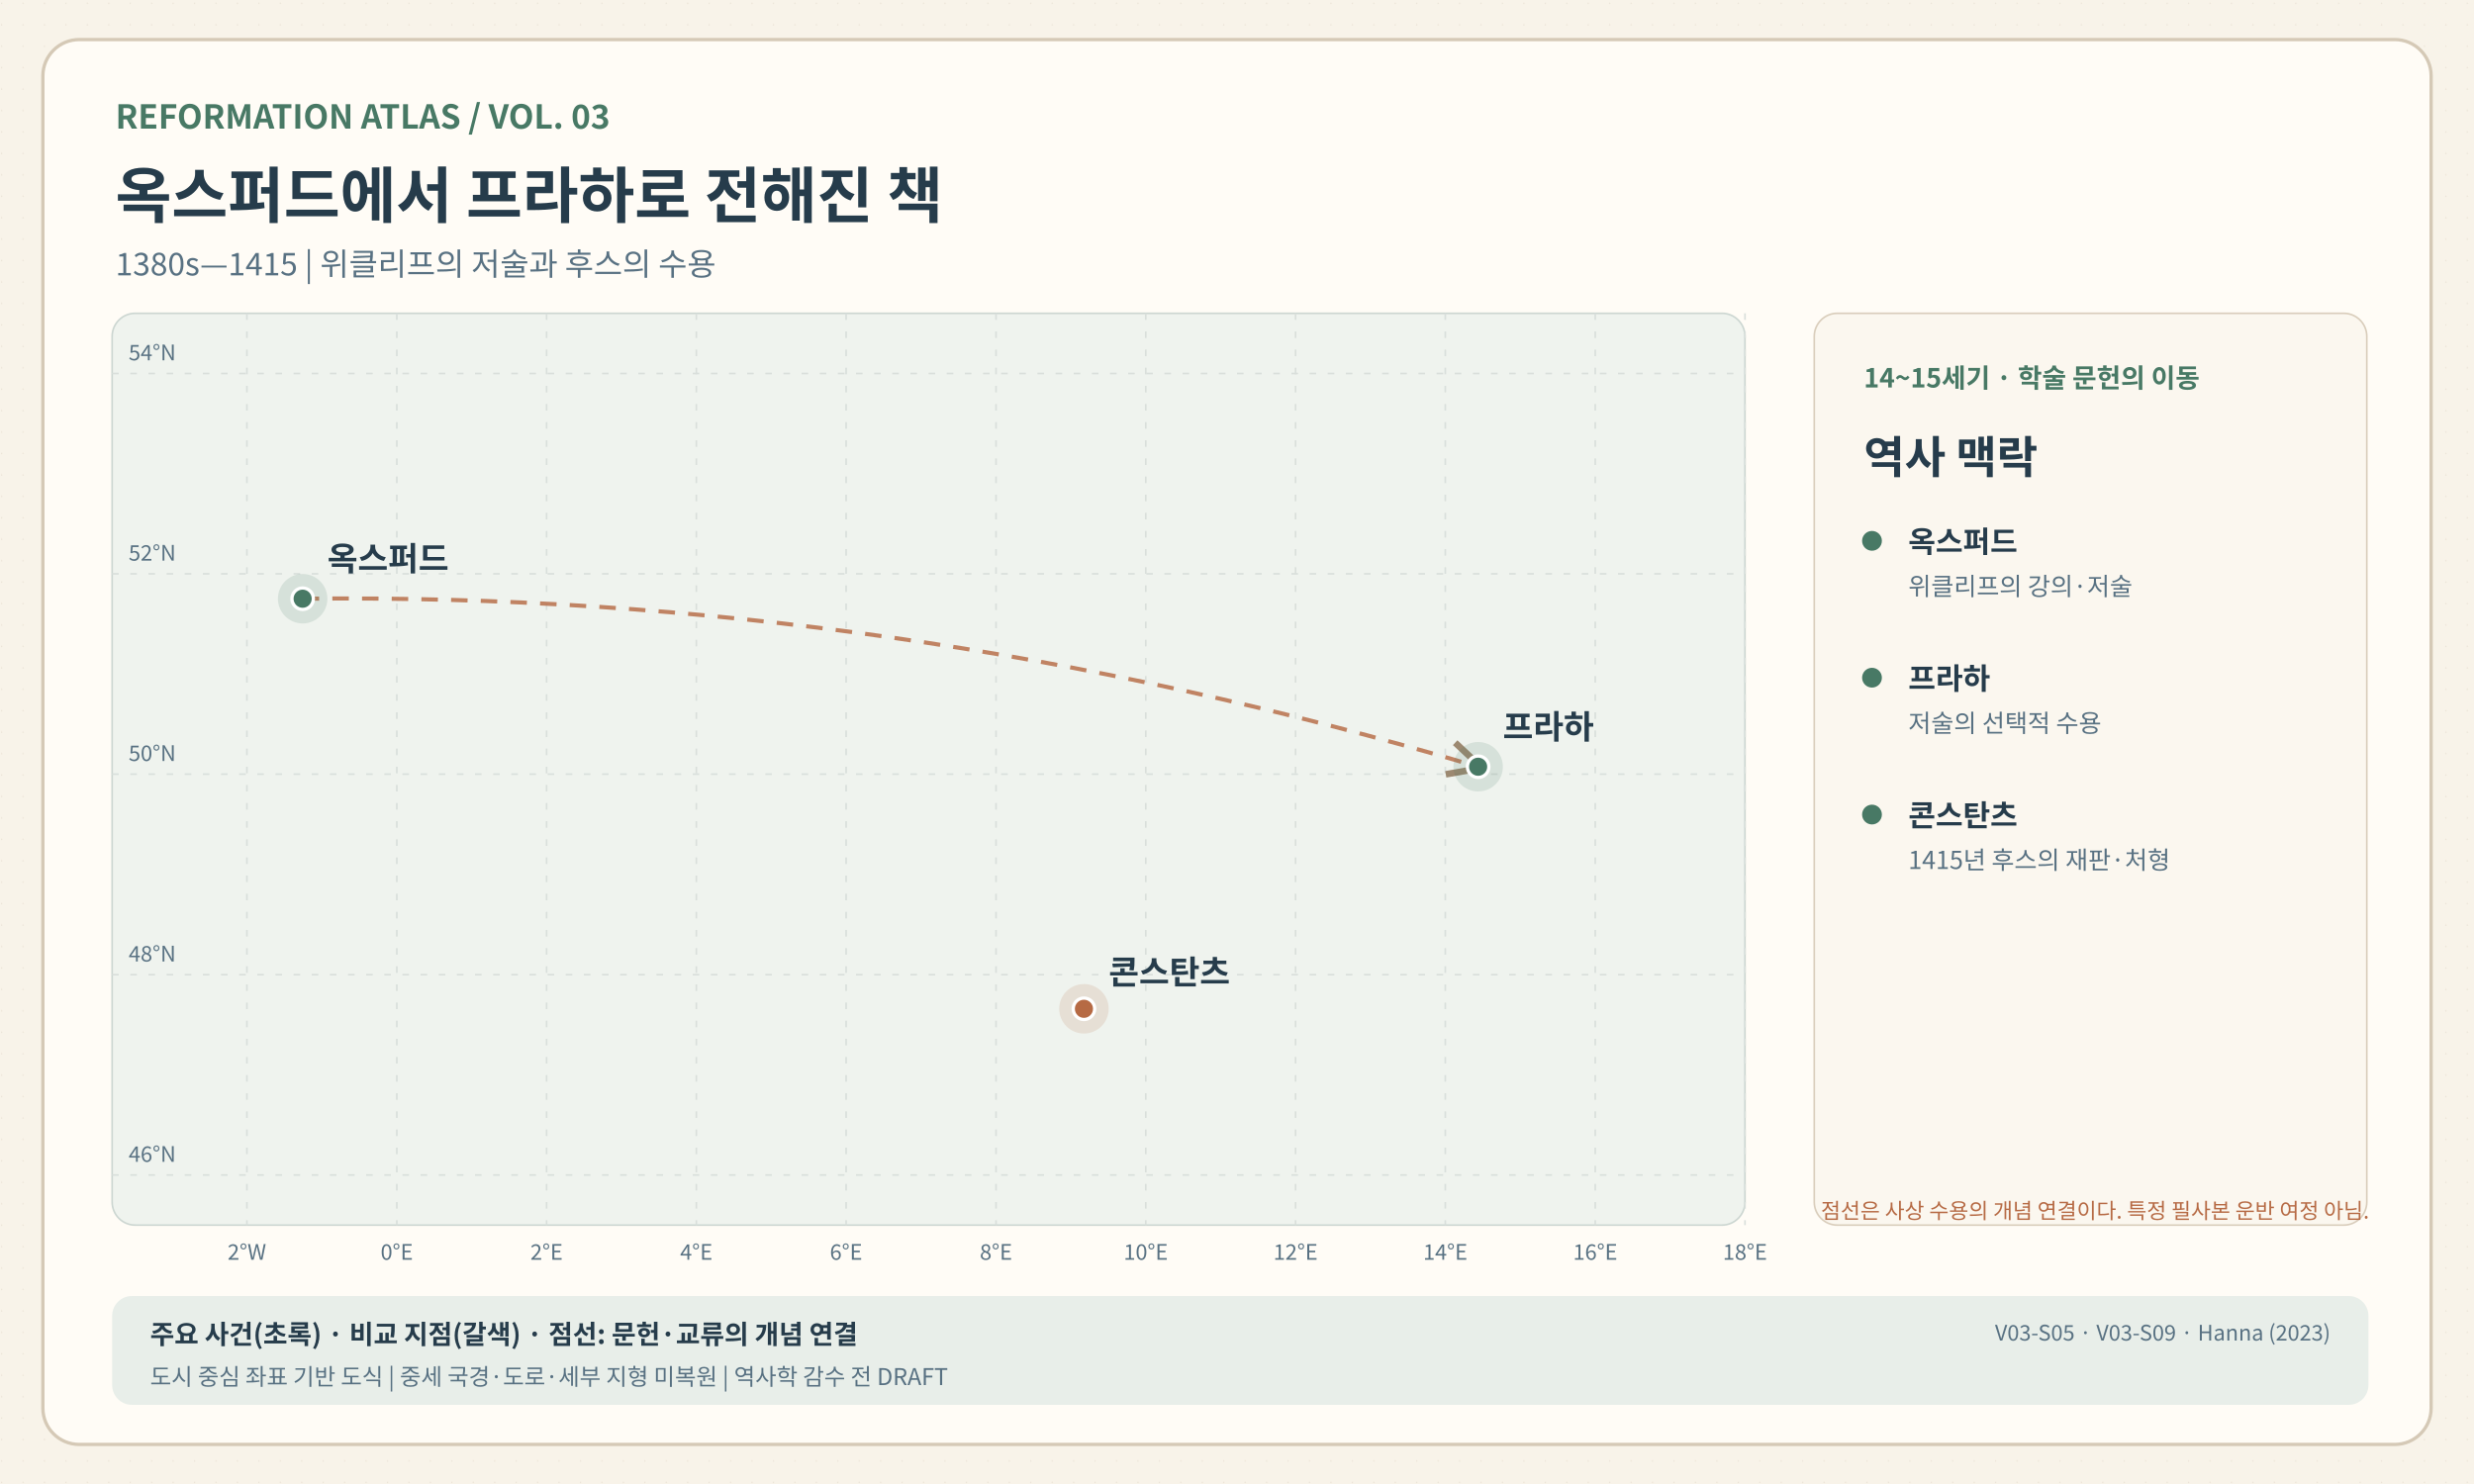
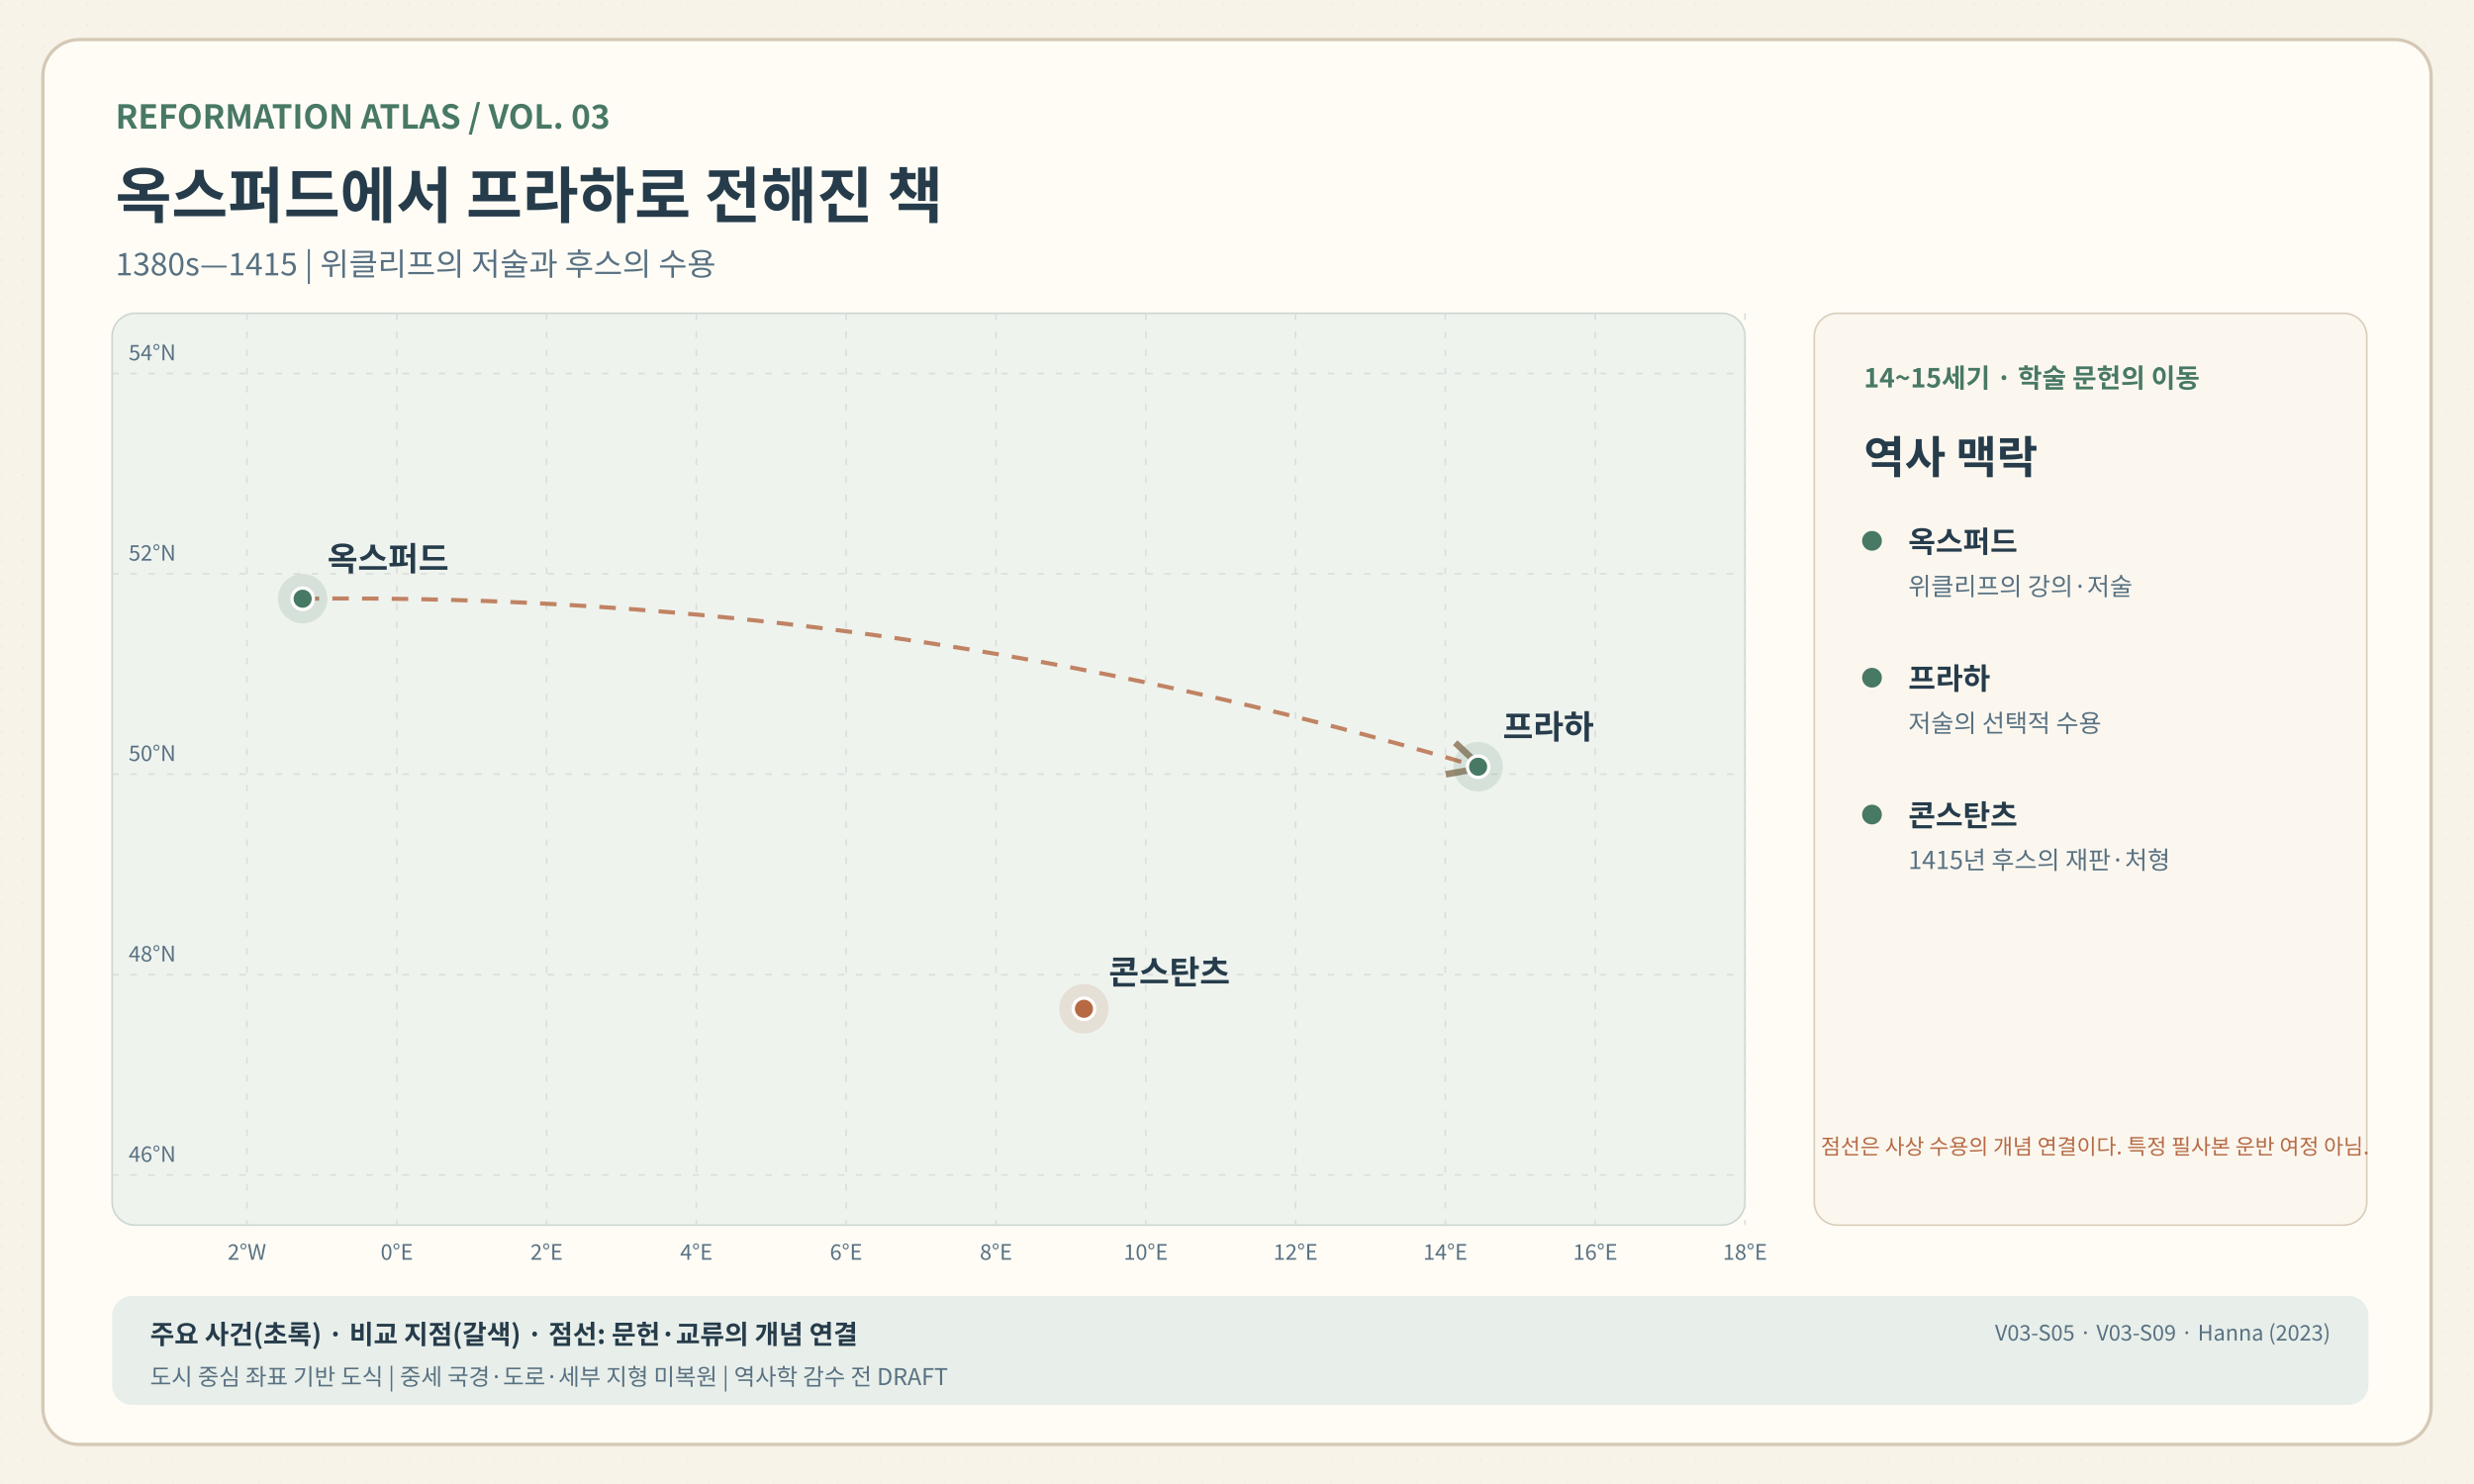
<svg xmlns="http://www.w3.org/2000/svg" viewBox="0 0 1500 900" width="1500" height="900" role="img" aria-label="옥스퍼드에서 프라하로 전해진 책">
  <defs>
    <pattern id="grain" patternUnits="userSpaceOnUse" width="13" height="13">
      <circle cx="1" cy="2" r=".42" fill="#BEAD96" opacity=".24" />
    </pattern>
    <marker id="arr" markerWidth="10" markerHeight="10" refX="8" refY="5" orient="auto">
      <path d="M1 1 L9 5 L1 9" fill="none" stroke="#8A7155" stroke-width="1.6" />
    </marker>
  </defs>
  <rect width="1500" height="900" fill="#F8F3E9" />
  <rect width="1500" height="900" fill="url(#grain)" />
  <rect x="26" y="24" width="1448" height="852" rx="22" fill="#FFFCF6" stroke="#D5C9B6" stroke-width="2" />
-   <text x="70.0" y="78.0" font-family="Noto Sans CJK KR, NanumGothic, sans-serif" font-size="20" fill="#487965" font-weight="700" text-anchor="start">REFORMATION ATLAS   /   VOL. 03</text>
-   <text x="70.0" y="132.0" font-family="Noto Sans CJK KR, NanumGothic, sans-serif" font-size="37" fill="#263C4B" font-weight="800" text-anchor="start">옥스퍼드에서 프라하로 전해진 책</text>
-   <text x="70.0" y="167.0" font-family="Noto Sans CJK KR, NanumGothic, sans-serif" font-size="19" fill="#587182" font-weight="400" text-anchor="start">1380s—1415  |  위클리프의 저술과 후스의 수용</text>
+   <text x="70.0" y="78.0" font-family="Noto Sans CJK KR" font-size="20" fill="#487965" font-weight="700" text-anchor="start">REFORMATION ATLAS   /   VOL. 03</text>
+   <text x="70.0" y="132.0" font-family="Noto Sans CJK KR" font-size="37" fill="#263C4B" font-weight="800" text-anchor="start">옥스퍼드에서 프라하로 전해진 책</text>
+   <text x="70.0" y="167.0" font-family="Noto Sans CJK KR" font-size="19" fill="#587182" font-weight="400" text-anchor="start">1380s—1415  |  위클리프의 저술과 후스의 수용</text>
  <rect x="68" y="190" width="990" height="553" rx="14" fill="#EFF3EE" stroke="#CCD6D1" />
  <path d="M149.7,190v553" stroke="#D9DFDB" stroke-dasharray="4 7" />
-   <text x="149.7" y="764.0" font-family="Noto Sans CJK KR, NanumGothic, sans-serif" font-size="13" fill="#587182" font-weight="400" text-anchor="middle">2°W</text>
+   <text x="149.7" y="764.0" font-family="Noto Sans CJK KR" font-size="13" fill="#587182" font-weight="400" text-anchor="middle">2°W</text>
  <path d="M240.6,190v553" stroke="#D9DFDB" stroke-dasharray="4 7" />
-   <text x="240.6" y="764.0" font-family="Noto Sans CJK KR, NanumGothic, sans-serif" font-size="13" fill="#587182" font-weight="400" text-anchor="middle">0°E</text>
+   <text x="240.6" y="764.0" font-family="Noto Sans CJK KR" font-size="13" fill="#587182" font-weight="400" text-anchor="middle">0°E</text>
  <path d="M331.4,190v553" stroke="#D9DFDB" stroke-dasharray="4 7" />
-   <text x="331.4" y="764.0" font-family="Noto Sans CJK KR, NanumGothic, sans-serif" font-size="13" fill="#587182" font-weight="400" text-anchor="middle">2°E</text>
+   <text x="331.4" y="764.0" font-family="Noto Sans CJK KR" font-size="13" fill="#587182" font-weight="400" text-anchor="middle">2°E</text>
  <path d="M422.2,190v553" stroke="#D9DFDB" stroke-dasharray="4 7" />
-   <text x="422.2" y="764.0" font-family="Noto Sans CJK KR, NanumGothic, sans-serif" font-size="13" fill="#587182" font-weight="400" text-anchor="middle">4°E</text>
+   <text x="422.2" y="764.0" font-family="Noto Sans CJK KR" font-size="13" fill="#587182" font-weight="400" text-anchor="middle">4°E</text>
  <path d="M513.0,190v553" stroke="#D9DFDB" stroke-dasharray="4 7" />
-   <text x="513.0" y="764.0" font-family="Noto Sans CJK KR, NanumGothic, sans-serif" font-size="13" fill="#587182" font-weight="400" text-anchor="middle">6°E</text>
+   <text x="513.0" y="764.0" font-family="Noto Sans CJK KR" font-size="13" fill="#587182" font-weight="400" text-anchor="middle">6°E</text>
  <path d="M603.9,190v553" stroke="#D9DFDB" stroke-dasharray="4 7" />
-   <text x="603.9" y="764.0" font-family="Noto Sans CJK KR, NanumGothic, sans-serif" font-size="13" fill="#587182" font-weight="400" text-anchor="middle">8°E</text>
+   <text x="603.9" y="764.0" font-family="Noto Sans CJK KR" font-size="13" fill="#587182" font-weight="400" text-anchor="middle">8°E</text>
  <path d="M694.7,190v553" stroke="#D9DFDB" stroke-dasharray="4 7" />
-   <text x="694.7" y="764.0" font-family="Noto Sans CJK KR, NanumGothic, sans-serif" font-size="13" fill="#587182" font-weight="400" text-anchor="middle">10°E</text>
+   <text x="694.7" y="764.0" font-family="Noto Sans CJK KR" font-size="13" fill="#587182" font-weight="400" text-anchor="middle">10°E</text>
  <path d="M785.5,190v553" stroke="#D9DFDB" stroke-dasharray="4 7" />
-   <text x="785.5" y="764.0" font-family="Noto Sans CJK KR, NanumGothic, sans-serif" font-size="13" fill="#587182" font-weight="400" text-anchor="middle">12°E</text>
+   <text x="785.5" y="764.0" font-family="Noto Sans CJK KR" font-size="13" fill="#587182" font-weight="400" text-anchor="middle">12°E</text>
  <path d="M876.3,190v553" stroke="#D9DFDB" stroke-dasharray="4 7" />
-   <text x="876.3" y="764.0" font-family="Noto Sans CJK KR, NanumGothic, sans-serif" font-size="13" fill="#587182" font-weight="400" text-anchor="middle">14°E</text>
+   <text x="876.3" y="764.0" font-family="Noto Sans CJK KR" font-size="13" fill="#587182" font-weight="400" text-anchor="middle">14°E</text>
  <path d="M967.2,190v553" stroke="#D9DFDB" stroke-dasharray="4 7" />
-   <text x="967.2" y="764.0" font-family="Noto Sans CJK KR, NanumGothic, sans-serif" font-size="13" fill="#587182" font-weight="400" text-anchor="middle">16°E</text>
+   <text x="967.2" y="764.0" font-family="Noto Sans CJK KR" font-size="13" fill="#587182" font-weight="400" text-anchor="middle">16°E</text>
  <path d="M1058.0,190v553" stroke="#D9DFDB" stroke-dasharray="4 7" />
-   <text x="1058.0" y="764.0" font-family="Noto Sans CJK KR, NanumGothic, sans-serif" font-size="13" fill="#587182" font-weight="400" text-anchor="middle">18°E</text>
+   <text x="1058.0" y="764.0" font-family="Noto Sans CJK KR" font-size="13" fill="#587182" font-weight="400" text-anchor="middle">18°E</text>
  <path d="M68,712.6h990" stroke="#D9DFDB" stroke-dasharray="4 7" />
-   <text x="78.0" y="704.6" font-family="Noto Sans CJK KR, NanumGothic, sans-serif" font-size="13" fill="#587182" font-weight="400" text-anchor="start">46°N</text>
+   <text x="78.0" y="704.6" font-family="Noto Sans CJK KR" font-size="13" fill="#587182" font-weight="400" text-anchor="start">46°N</text>
  <path d="M68,591.1h990" stroke="#D9DFDB" stroke-dasharray="4 7" />
-   <text x="78.0" y="583.1" font-family="Noto Sans CJK KR, NanumGothic, sans-serif" font-size="13" fill="#587182" font-weight="400" text-anchor="start">48°N</text>
+   <text x="78.0" y="583.1" font-family="Noto Sans CJK KR" font-size="13" fill="#587182" font-weight="400" text-anchor="start">48°N</text>
  <path d="M68,469.5h990" stroke="#D9DFDB" stroke-dasharray="4 7" />
-   <text x="78.0" y="461.5" font-family="Noto Sans CJK KR, NanumGothic, sans-serif" font-size="13" fill="#587182" font-weight="400" text-anchor="start">50°N</text>
+   <text x="78.0" y="461.5" font-family="Noto Sans CJK KR" font-size="13" fill="#587182" font-weight="400" text-anchor="start">50°N</text>
  <path d="M68,348.0h990" stroke="#D9DFDB" stroke-dasharray="4 7" />
-   <text x="78.0" y="340.0" font-family="Noto Sans CJK KR, NanumGothic, sans-serif" font-size="13" fill="#587182" font-weight="400" text-anchor="start">52°N</text>
+   <text x="78.0" y="340.0" font-family="Noto Sans CJK KR" font-size="13" fill="#587182" font-weight="400" text-anchor="start">52°N</text>
  <path d="M68,226.5h990" stroke="#D9DFDB" stroke-dasharray="4 7" />
-   <text x="78.0" y="218.5" font-family="Noto Sans CJK KR, NanumGothic, sans-serif" font-size="13" fill="#587182" font-weight="400" text-anchor="start">54°N</text>
+   <text x="78.0" y="218.5" font-family="Noto Sans CJK KR" font-size="13" fill="#587182" font-weight="400" text-anchor="start">54°N</text>
  <path d="M183.5,363.1 Q539.8,359.0 896.2,465.0" stroke="#B66A44" stroke-width="2.5" stroke-dasharray="10 8" fill="none" marker-end="url(#arr)" opacity=".82" />
  <circle cx="183.5" cy="363.1" r="15" fill="#487965" opacity=".15" />
  <circle cx="183.5" cy="363.1" r="6.5" fill="#487965" stroke="white" stroke-width="2" />
-   <text x="198.5" y="346.0" font-family="Noto Sans CJK KR, NanumGothic, sans-serif" font-size="20" fill="#263C4B" font-weight="700" text-anchor="start">옥스퍼드</text>
+   <text x="198.5" y="346.0" font-family="Noto Sans CJK KR" font-size="20" fill="#263C4B" font-weight="700" text-anchor="start">옥스퍼드</text>
  <circle cx="896.2" cy="465.0" r="15" fill="#487965" opacity=".15" />
  <circle cx="896.2" cy="465.0" r="6.5" fill="#487965" stroke="white" stroke-width="2" />
-   <text x="911.2" y="448.0" font-family="Noto Sans CJK KR, NanumGothic, sans-serif" font-size="20" fill="#263C4B" font-weight="700" text-anchor="start">프라하</text>
+   <text x="911.2" y="448.0" font-family="Noto Sans CJK KR" font-size="20" fill="#263C4B" font-weight="700" text-anchor="start">프라하</text>
  <circle cx="657.2" cy="611.8" r="15" fill="#B66A44" opacity=".15" />
  <circle cx="657.2" cy="611.8" r="6.5" fill="#B66A44" stroke="white" stroke-width="2" />
-   <text x="672.2" y="596.8" font-family="Noto Sans CJK KR, NanumGothic, sans-serif" font-size="20" fill="#263C4B" font-weight="700" text-anchor="start">콘스탄츠</text>
+   <text x="672.2" y="596.8" font-family="Noto Sans CJK KR" font-size="20" fill="#263C4B" font-weight="700" text-anchor="start">콘스탄츠</text>
  <rect x="1100" y="190" width="335" height="553" rx="14" fill="#FBF7EF" stroke="#D9CDBB" />
-   <text x="1130.0" y="235.0" font-family="Noto Sans CJK KR, NanumGothic, sans-serif" font-size="16" fill="#487965" font-weight="700" text-anchor="start">14~15세기 · 학술 문헌의 이동</text>
-   <text x="1130.0" y="287.0" font-family="Noto Sans CJK KR, NanumGothic, sans-serif" font-size="27" fill="#263C4B" font-weight="800" text-anchor="start">역사 맥락</text>
+   <text x="1130.0" y="235.0" font-family="Noto Sans CJK KR" font-size="16" fill="#487965" font-weight="700" text-anchor="start">14~15세기 · 학술 문헌의 이동</text>
+   <text x="1130.0" y="287.0" font-family="Noto Sans CJK KR" font-size="27" fill="#263C4B" font-weight="800" text-anchor="start">역사 맥락</text>
  <circle cx="1135" cy="328" r="6" fill="#487965" />
-   <text x="1157.0" y="335.0" font-family="Noto Sans CJK KR, NanumGothic, sans-serif" font-size="18" fill="#263C4B" font-weight="700" text-anchor="start">옥스퍼드</text>
-   <text x="1157.0" y="361.0" font-family="Noto Sans CJK KR, NanumGothic, sans-serif" font-size="15" fill="#587182" font-weight="400" text-anchor="start">위클리프의 강의·저술</text>
+   <text x="1157.0" y="335.0" font-family="Noto Sans CJK KR" font-size="18" fill="#263C4B" font-weight="700" text-anchor="start">옥스퍼드</text>
+   <text x="1157.0" y="361.0" font-family="Noto Sans CJK KR" font-size="15" fill="#587182" font-weight="400" text-anchor="start">위클리프의 강의·저술</text>
  <circle cx="1135" cy="411" r="6" fill="#487965" />
-   <text x="1157.0" y="418.0" font-family="Noto Sans CJK KR, NanumGothic, sans-serif" font-size="18" fill="#263C4B" font-weight="700" text-anchor="start">프라하</text>
-   <text x="1157.0" y="444.0" font-family="Noto Sans CJK KR, NanumGothic, sans-serif" font-size="15" fill="#587182" font-weight="400" text-anchor="start">저술의 선택적 수용</text>
+   <text x="1157.0" y="418.0" font-family="Noto Sans CJK KR" font-size="18" fill="#263C4B" font-weight="700" text-anchor="start">프라하</text>
+   <text x="1157.0" y="444.0" font-family="Noto Sans CJK KR" font-size="15" fill="#587182" font-weight="400" text-anchor="start">저술의 선택적 수용</text>
  <circle cx="1135" cy="494" r="6" fill="#487965" />
-   <text x="1157.0" y="501.0" font-family="Noto Sans CJK KR, NanumGothic, sans-serif" font-size="18" fill="#263C4B" font-weight="700" text-anchor="start">콘스탄츠</text>
-   <text x="1157.0" y="527.0" font-family="Noto Sans CJK KR, NanumGothic, sans-serif" font-size="15" fill="#587182" font-weight="400" text-anchor="start">1415년 후스의 재판·처형</text>
+   <text x="1157.0" y="501.0" font-family="Noto Sans CJK KR" font-size="18" fill="#263C4B" font-weight="700" text-anchor="start">콘스탄츠</text>
+   <text x="1157.0" y="527.0" font-family="Noto Sans CJK KR" font-size="15" fill="#587182" font-weight="400" text-anchor="start">1415년 후스의 재판·처형</text>
  <rect x="68" y="786" width="1368" height="66" rx="12" fill="#E8EEE9" />
-   <text x="91.0" y="815.0" font-family="Noto Sans CJK KR, NanumGothic, sans-serif" font-size="16" fill="#263C4B" font-weight="650" text-anchor="start">주요 사건(초록) · 비교 지점(갈색) · 점선: 문헌·교류의 개념 연결</text>
-   <text x="91.0" y="840.0" font-family="Noto Sans CJK KR, NanumGothic, sans-serif" font-size="14" fill="#587182" font-weight="400" text-anchor="start">도시 중심 좌표 기반 도식 | 중세 국경·도로·세부 지형 미복원 | 역사학 감수 전 DRAFT</text>
-   <text x="1413.0" y="813.0" font-family="Noto Sans CJK KR, NanumGothic, sans-serif" font-size="13" fill="#587182" font-weight="400" text-anchor="end">V03-S05 · V03-S09 · Hanna (2023)</text>
-   <text x="1104.0" y="739.0" font-family="Noto Sans CJK KR, NanumGothic, sans-serif" font-size="13" fill="#B66A44" font-weight="400" text-anchor="start">점선은 사상 수용의 개념 연결이다. 특정 필사본 운반 여정 아님.</text>
+   <text x="91.0" y="815.0" font-family="Noto Sans CJK KR" font-size="16" fill="#263C4B" font-weight="650" text-anchor="start">주요 사건(초록) · 비교 지점(갈색) · 점선: 문헌·교류의 개념 연결</text>
+   <text x="91.0" y="840.0" font-family="Noto Sans CJK KR" font-size="14" fill="#587182" font-weight="400" text-anchor="start">도시 중심 좌표 기반 도식 | 중세 국경·도로·세부 지형 미복원 | 역사학 감수 전 DRAFT</text>
+   <text x="1413.0" y="813.0" font-family="Noto Sans CJK KR" font-size="13" fill="#587182" font-weight="400" text-anchor="end">V03-S05 · V03-S09 · Hanna (2023)</text>
+   <text x="1104.0" y="700.0" font-family="Noto Sans CJK KR" font-size="13" fill="#B66A44" font-weight="400" text-anchor="start">점선은 사상 수용의 개념 연결이다. 특정 필사본 운반 여정 아님.</text>
</svg>
